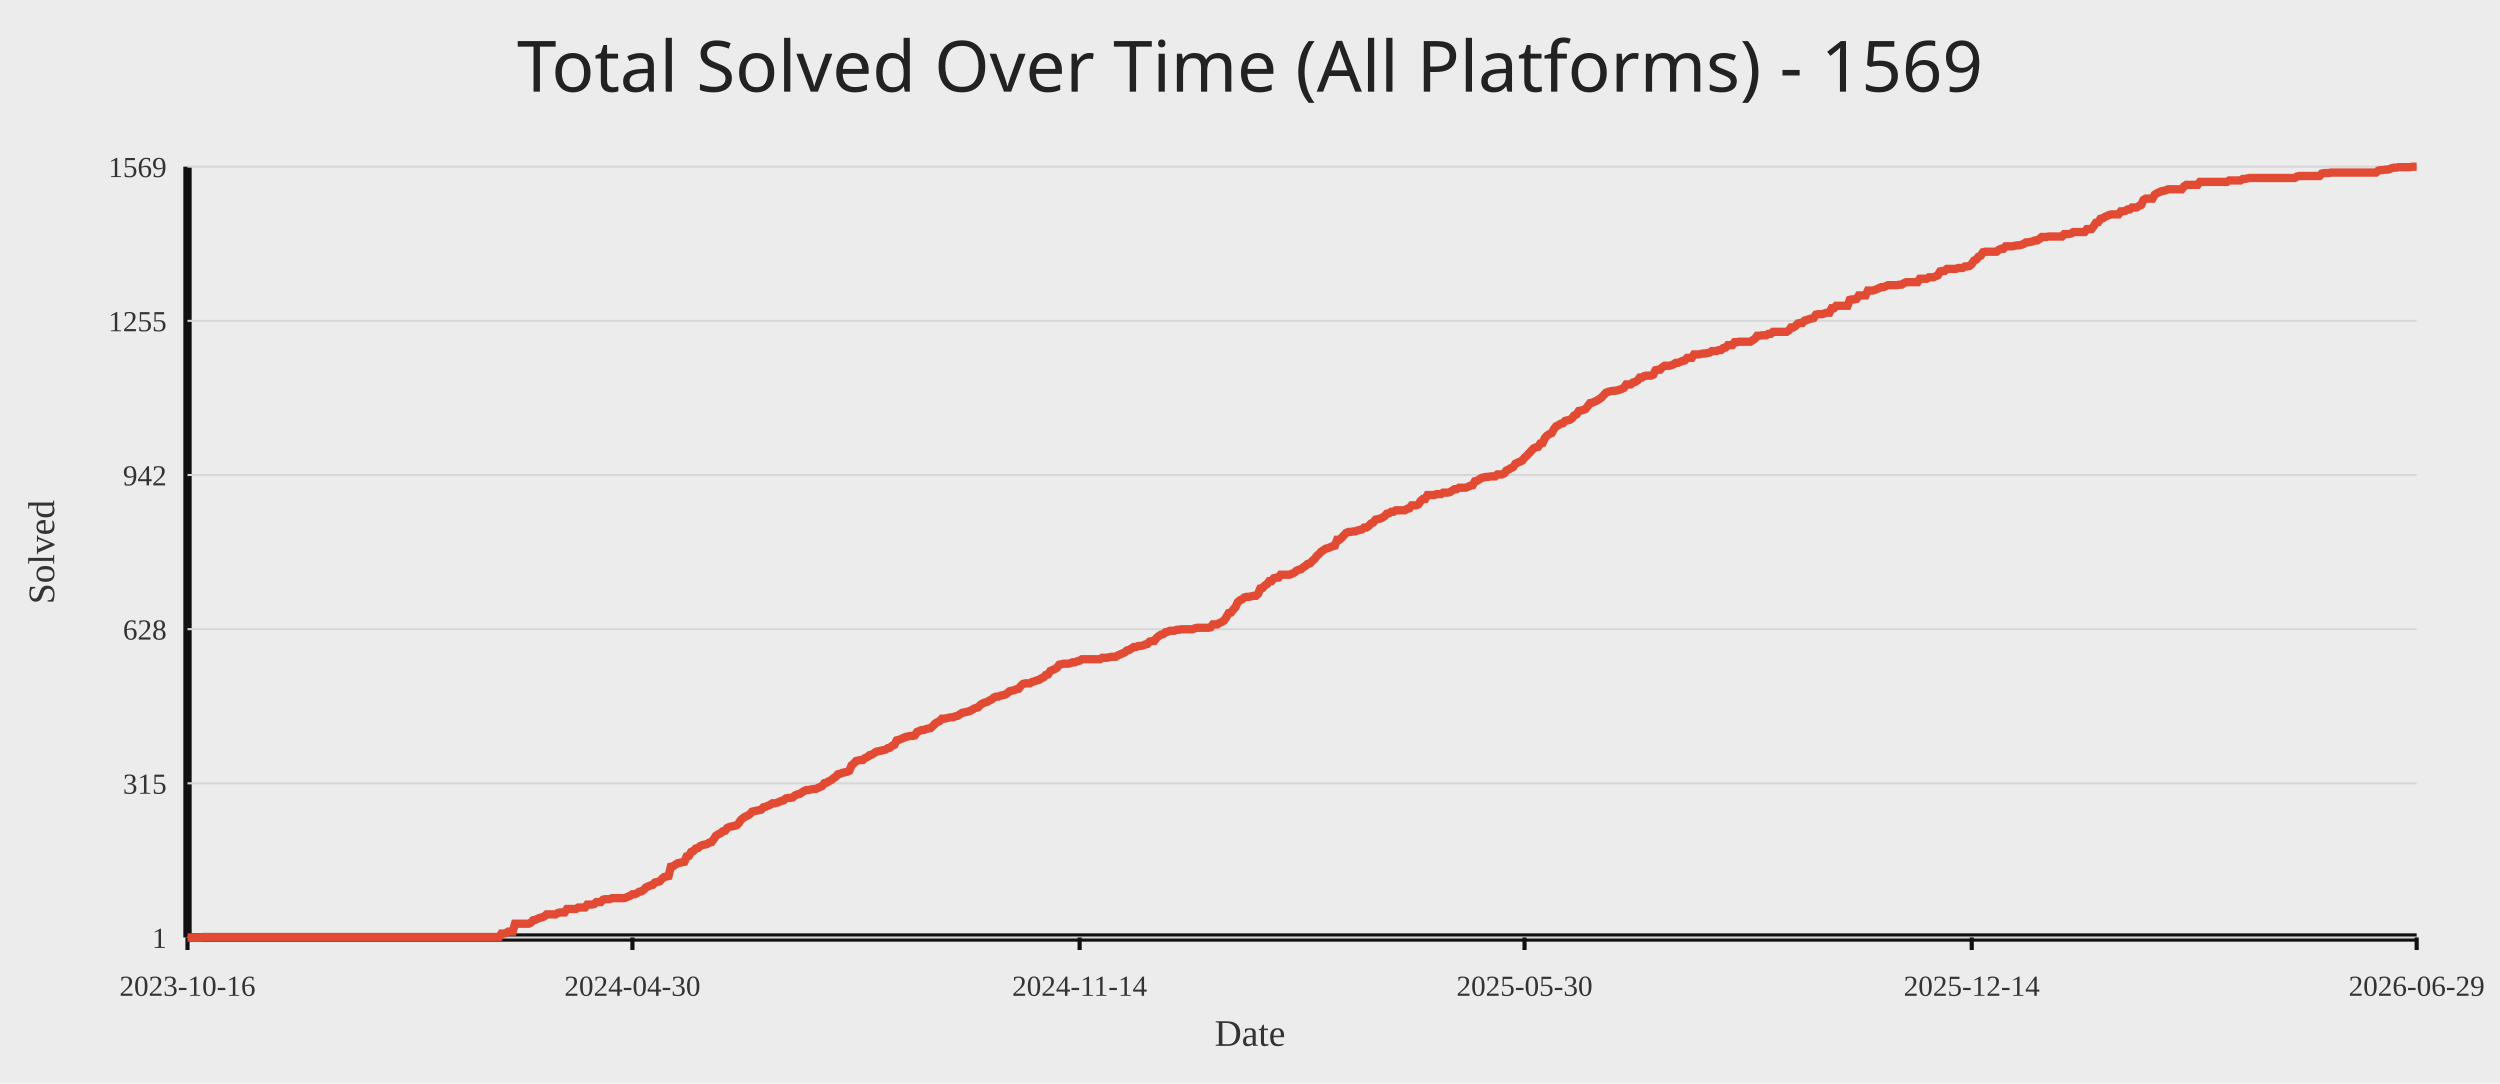
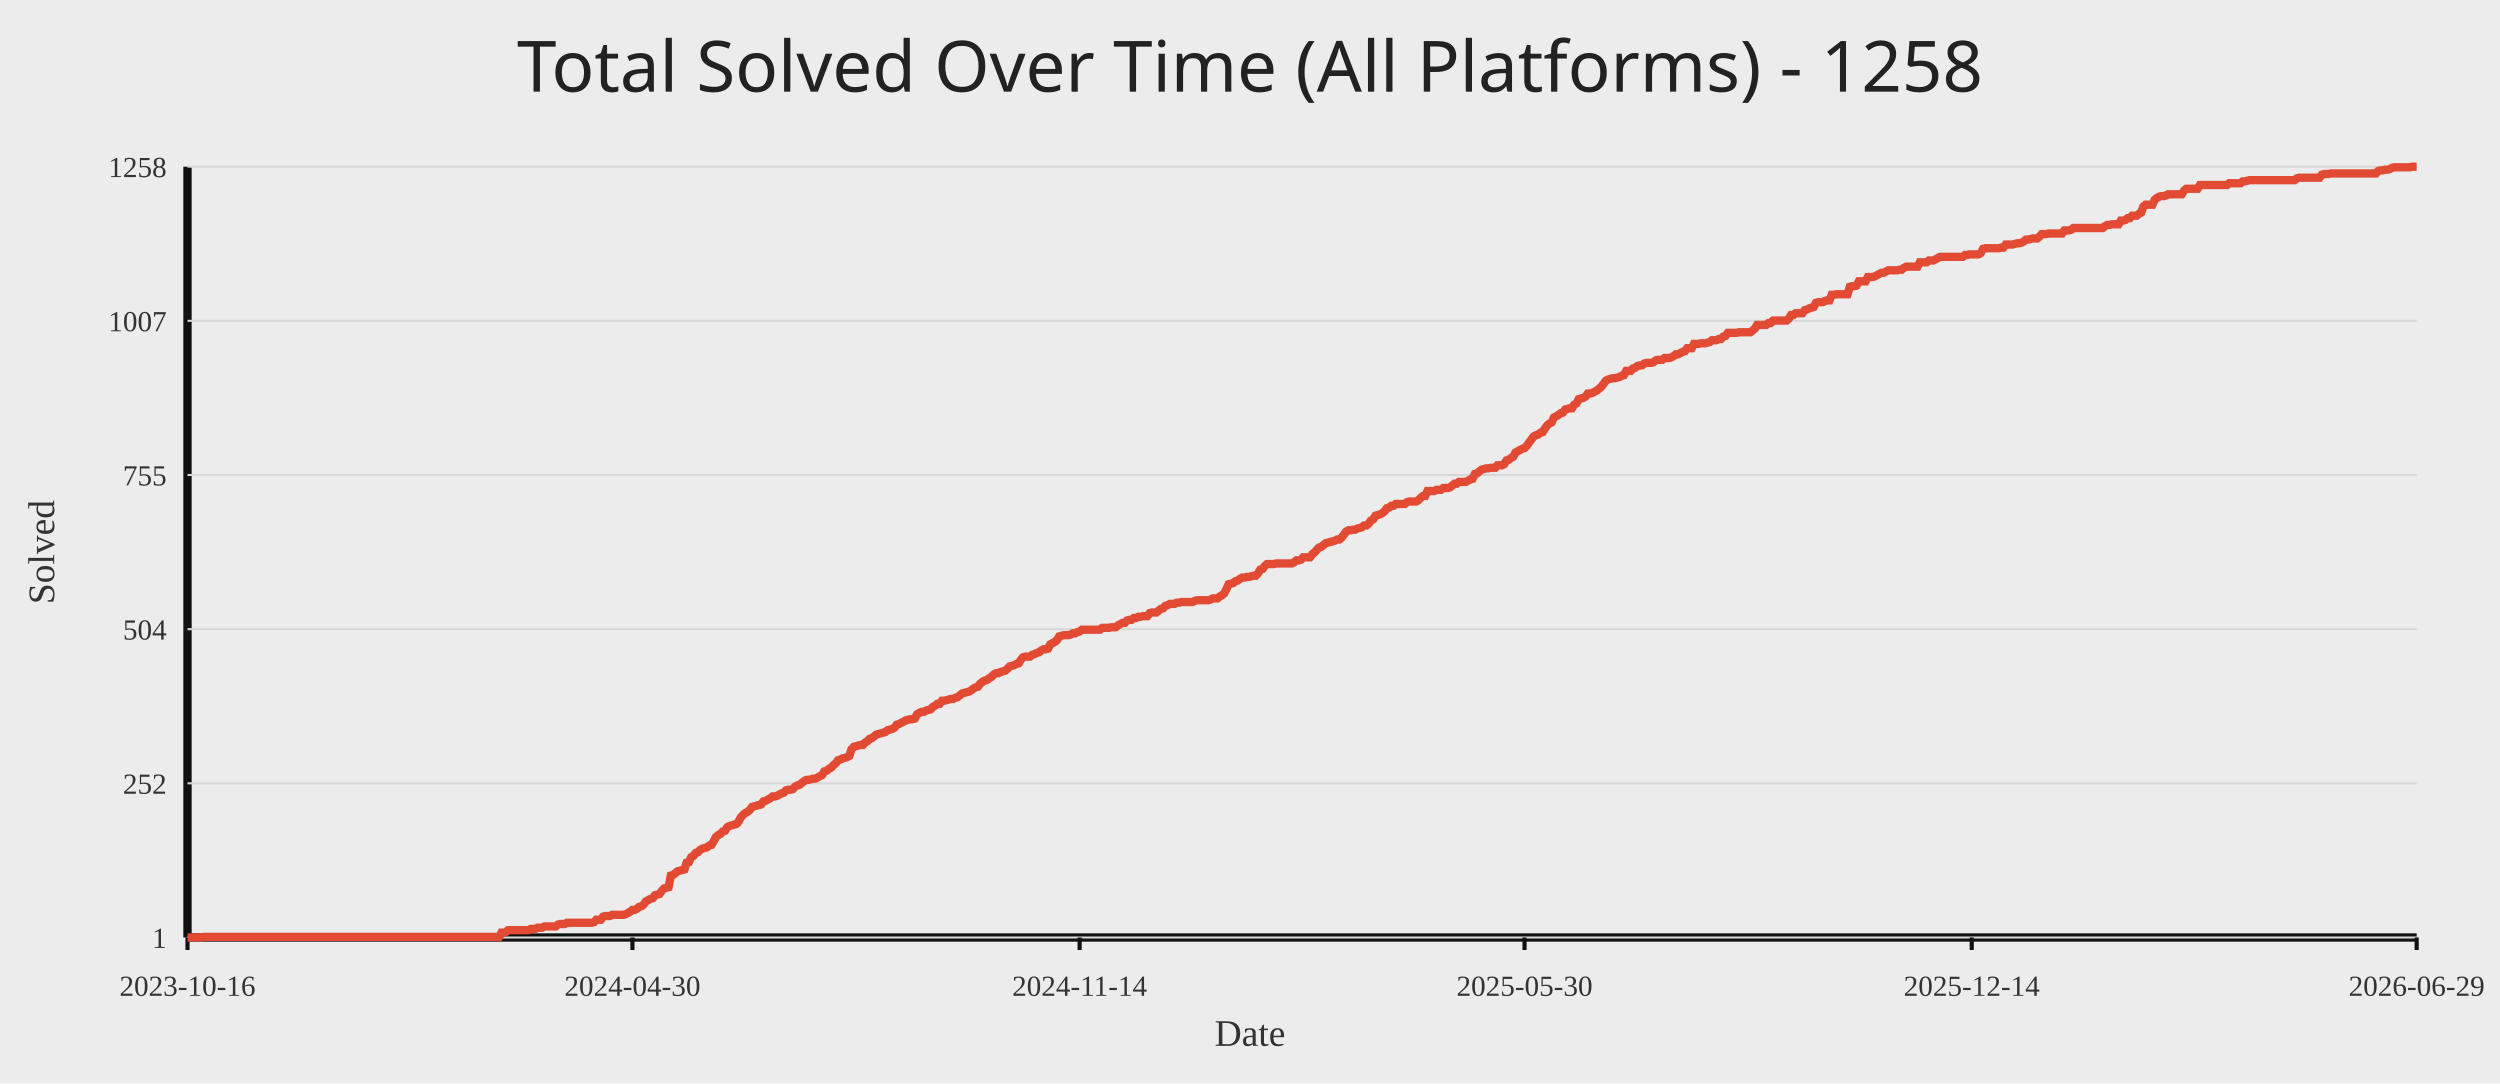
<svg xmlns="http://www.w3.org/2000/svg" width="1200" height="520">
  <rect width="100%" height="100%" fill="#ececec" />
-   <text x="50%" y="44" text-anchor="middle" fill="#222" font-size="34" font-family="Comic Sans MS, Segoe UI">Total Solved Over Time (All Platforms) - 1569</text>
+   <text x="50%" y="44" text-anchor="middle" fill="#222" font-size="34" font-family="Comic Sans MS, Segoe UI">Total Solved Over Time (All Platforms) - 1258</text>
  <line x1="90" y1="450" x2="1160" y2="450" stroke="#111" stroke-width="4" />
  <line x1="90" y1="80" x2="90" y2="450" stroke="#111" stroke-width="4" />
  <line x1="90" y1="450.00" x2="1160" y2="450.00" stroke="#d7d7d7" stroke-width="1" />
  <text x="80" y="455.00" text-anchor="end" fill="#333" font-size="14">1</text>
  <line x1="90" y1="376.00" x2="1160" y2="376.00" stroke="#d7d7d7" stroke-width="1" />
-   <text x="80" y="381.00" text-anchor="end" fill="#333" font-size="14">315</text>
+   <text x="80" y="381.00" text-anchor="end" fill="#333" font-size="14">252</text>
  <line x1="90" y1="302.00" x2="1160" y2="302.00" stroke="#d7d7d7" stroke-width="1" />
-   <text x="80" y="307.00" text-anchor="end" fill="#333" font-size="14">628</text>
+   <text x="80" y="307.00" text-anchor="end" fill="#333" font-size="14">504</text>
  <line x1="90" y1="228.00" x2="1160" y2="228.00" stroke="#d7d7d7" stroke-width="1" />
-   <text x="80" y="233.00" text-anchor="end" fill="#333" font-size="14">942</text>
+   <text x="80" y="233.00" text-anchor="end" fill="#333" font-size="14">755</text>
  <line x1="90" y1="154.00" x2="1160" y2="154.00" stroke="#d7d7d7" stroke-width="1" />
-   <text x="80" y="159.00" text-anchor="end" fill="#333" font-size="14">1255</text>
+   <text x="80" y="159.00" text-anchor="end" fill="#333" font-size="14">1007</text>
  <line x1="90" y1="80.00" x2="1160" y2="80.00" stroke="#d7d7d7" stroke-width="1" />
-   <text x="80" y="85.00" text-anchor="end" fill="#333" font-size="14">1569</text>
+   <text x="80" y="85.00" text-anchor="end" fill="#333" font-size="14">1258</text>
  <line x1="90.00" y1="450" x2="90.00" y2="456" stroke="#111" stroke-width="2" />
  <text x="90.00" y="478" text-anchor="middle" fill="#333" font-size="14">2023-10-16</text>
  <line x1="303.57" y1="450" x2="303.57" y2="456" stroke="#111" stroke-width="2" />
  <text x="303.57" y="478" text-anchor="middle" fill="#333" font-size="14">2024-04-30</text>
  <line x1="518.22" y1="450" x2="518.22" y2="456" stroke="#111" stroke-width="2" />
  <text x="518.22" y="478" text-anchor="middle" fill="#333" font-size="14">2024-11-14</text>
  <line x1="731.78" y1="450" x2="731.78" y2="456" stroke="#111" stroke-width="2" />
  <text x="731.78" y="478" text-anchor="middle" fill="#333" font-size="14">2025-05-30</text>
  <line x1="946.43" y1="450" x2="946.43" y2="456" stroke="#111" stroke-width="2" />
  <text x="946.43" y="478" text-anchor="middle" fill="#333" font-size="14">2025-12-14</text>
  <line x1="1160.00" y1="450" x2="1160.00" y2="456" stroke="#111" stroke-width="2" />
  <text x="1160.00" y="478" text-anchor="middle" fill="#333" font-size="14">2026-06-29</text>
-   <polyline fill="none" stroke="#e24a33" stroke-width="4" points="90.00,450.00 91.08,450.00 92.17,450.00 93.25,450.00 94.34,450.00 95.42,450.00 96.50,450.00 97.59,449.76 98.67,449.76 99.76,449.76 100.84,449.76 101.93,449.76 103.01,449.76 104.09,449.76 105.18,449.76 106.26,449.76 107.35,449.76 108.43,449.76 109.51,449.76 110.60,449.76 111.68,449.76 112.77,449.76 113.85,449.76 114.93,449.76 116.02,449.76 117.10,449.76 118.19,449.76 119.27,449.76 120.35,449.76 121.44,449.76 122.52,449.76 123.61,449.76 124.69,449.76 125.78,449.76 126.86,449.76 127.94,449.76 129.03,449.76 130.11,449.76 131.20,449.76 132.28,449.76 133.36,449.76 134.45,449.76 135.53,449.76 136.62,449.76 137.70,449.76 138.78,449.76 139.87,449.76 140.95,449.76 142.04,449.76 143.12,449.76 144.20,449.76 145.29,449.76 146.37,449.76 147.46,449.76 148.54,449.76 149.63,449.76 150.71,449.76 151.79,449.76 152.88,449.76 153.96,449.76 155.05,449.76 156.13,449.76 157.21,449.76 158.30,449.76 159.38,449.76 160.47,449.76 161.55,449.76 162.63,449.76 163.72,449.76 164.80,449.76 165.89,449.76 166.97,449.76 168.05,449.76 169.14,449.76 170.22,449.76 171.31,449.76 172.39,449.76 173.48,449.76 174.56,449.76 175.64,449.76 176.73,449.76 177.81,449.76 178.90,449.76 179.98,449.76 181.06,449.76 182.15,449.76 183.23,449.76 184.32,449.76 185.40,449.76 186.48,449.76 187.57,449.76 188.65,449.76 189.74,449.76 190.82,449.76 191.90,449.76 192.99,449.76 194.07,449.76 195.16,449.76 196.24,449.76 197.33,449.76 198.41,449.76 199.49,449.76 200.58,449.76 201.66,449.76 202.75,449.76 203.83,449.76 204.91,449.76 206.00,449.76 207.08,449.76 208.17,449.76 209.25,449.76 210.33,449.76 211.42,449.76 212.50,449.76 213.59,449.76 214.67,449.76 215.75,449.76 216.84,449.76 217.92,449.76 219.01,449.76 220.09,449.76 221.18,449.76 222.26,449.76 223.34,449.76 224.43,449.76 225.51,449.76 226.60,449.76 227.68,449.76 228.76,449.76 229.85,449.76 230.93,449.76 232.02,449.76 233.10,449.76 234.18,449.76 235.27,449.76 236.35,449.76 237.44,449.76 238.52,449.76 239.60,449.76 240.69,448.11 241.77,448.11 242.86,447.88 243.94,447.17 245.03,447.17 246.11,447.17 247.19,443.39 248.28,443.39 249.36,443.39 250.45,443.39 251.53,443.39 252.61,443.39 253.70,443.39 254.78,442.92 255.87,441.74 256.95,441.51 258.03,441.03 259.12,440.56 260.20,440.33 261.29,439.85 262.37,438.91 263.45,438.91 264.54,438.91 265.62,438.91 266.71,438.91 267.79,438.20 268.88,437.97 269.96,437.97 271.04,437.97 272.13,436.31 273.21,436.31 274.30,436.31 275.38,436.31 276.46,436.31 277.55,435.61 278.63,435.61 279.72,435.61 280.80,435.61 281.88,434.19 282.97,434.19 284.05,434.19 285.14,433.95 286.22,433.01 287.30,433.01 288.39,433.01 289.47,431.83 290.56,431.59 291.64,431.59 292.73,431.59 293.81,431.12 294.89,431.12 295.98,431.12 297.06,431.12 298.15,431.12 299.23,431.12 300.31,430.89 301.40,430.41 302.48,429.94 303.57,429.23 304.65,429.23 305.73,428.76 306.82,428.05 307.90,427.82 308.99,427.11 310.07,425.93 311.16,425.46 312.24,424.99 313.32,424.75 314.41,423.57 315.49,423.34 316.58,423.10 317.66,421.92 318.74,420.98 319.83,420.74 320.91,420.50 322.00,416.02 323.08,415.78 324.16,415.08 325.25,414.37 326.33,414.13 327.42,413.90 328.50,413.66 329.58,411.07 330.67,410.83 331.75,408.94 332.84,408.47 333.92,407.29 335.01,407.05 336.09,406.11 337.17,405.64 338.26,405.40 339.34,405.17 340.43,404.46 341.51,404.22 342.59,402.81 343.68,401.15 344.76,400.45 345.85,399.97 346.93,399.03 348.01,398.79 349.10,397.38 350.18,396.91 351.27,396.67 352.35,396.43 353.43,396.20 354.52,395.26 355.60,393.60 356.69,392.66 357.77,391.95 358.86,391.48 359.94,390.77 361.02,389.59 362.11,389.36 363.19,389.12 364.28,388.88 365.36,388.65 366.44,387.47 367.53,387.23 368.61,386.76 369.70,386.29 370.78,385.58 371.86,385.58 372.95,385.34 374.03,384.87 375.12,384.40 376.20,384.16 377.28,383.22 378.37,382.98 379.45,382.98 380.54,382.75 381.62,381.80 382.71,381.33 383.79,381.10 384.87,380.39 385.96,379.68 387.04,379.21 388.13,379.21 389.21,378.97 390.29,378.74 391.38,378.74 392.46,378.27 393.55,377.79 394.63,377.32 395.71,375.91 396.80,375.67 397.88,374.96 398.97,374.49 400.05,373.55 401.13,372.84 402.22,371.66 403.30,371.42 404.39,370.95 405.47,370.71 406.56,370.48 407.64,370.01 408.72,367.41 409.81,366.47 410.89,365.29 411.98,365.05 413.06,364.82 414.14,364.82 415.23,363.87 416.31,363.40 417.40,362.46 418.48,362.22 419.56,361.51 420.65,360.80 421.73,360.57 422.82,360.33 423.90,360.10 424.98,359.86 426.07,359.15 427.15,358.92 428.24,357.97 429.32,357.50 430.41,355.38 431.49,355.14 432.57,354.67 433.66,354.20 434.74,353.72 435.83,353.49 436.91,353.25 437.99,353.25 439.08,353.02 440.16,351.36 441.25,350.89 442.33,350.42 443.41,350.42 444.50,349.95 445.58,349.71 446.67,349.48 447.75,348.53 448.83,347.35 449.92,346.65 451.00,346.17 452.09,344.99 453.17,344.99 454.26,344.76 455.34,344.52 456.42,344.29 457.51,344.29 458.59,343.81 459.68,343.58 460.76,342.87 461.84,342.16 462.93,341.93 464.01,341.69 465.10,341.45 466.18,340.98 467.26,340.27 468.35,339.80 469.43,339.57 470.52,338.39 471.60,337.68 472.68,337.21 473.77,336.97 474.85,336.26 475.94,335.79 477.02,334.85 478.11,334.38 479.19,334.38 480.27,333.90 481.36,333.67 482.44,333.43 483.53,332.72 484.61,331.78 485.69,331.54 486.78,331.31 487.86,330.84 488.95,330.60 490.03,329.18 491.11,328.24 492.20,328.00 493.28,328.00 494.37,328.00 495.45,327.30 496.53,327.06 497.62,326.59 498.70,326.35 499.79,325.64 500.87,325.17 501.96,323.99 503.04,323.76 504.12,322.10 505.21,321.63 506.29,321.16 507.38,320.45 508.46,319.04 509.54,318.80 510.63,318.57 511.71,318.57 512.80,318.57 513.88,318.33 514.96,317.86 516.05,317.86 517.13,317.39 518.22,317.15 519.30,316.44 520.39,316.44 521.47,316.44 522.55,316.44 523.64,316.44 524.72,316.44 525.81,316.44 526.89,316.44 527.97,316.44 529.06,315.73 530.14,315.73 531.23,315.73 532.31,315.50 533.39,315.26 534.48,315.26 535.56,315.26 536.65,314.55 537.73,314.08 538.81,313.61 539.90,313.14 540.98,312.19 542.07,311.96 543.15,311.25 544.24,310.54 545.32,310.54 546.40,310.07 547.49,310.07 548.57,309.83 549.66,309.36 550.74,309.13 551.82,307.95 552.91,307.71 553.99,307.71 555.08,306.29 556.16,305.35 557.24,304.64 558.33,304.41 559.41,303.46 560.50,303.23 561.58,302.76 562.66,302.76 563.75,302.76 564.83,302.28 565.92,302.28 567.00,302.05 568.09,302.05 569.17,302.05 570.25,302.05 571.34,302.05 572.42,302.05 573.51,301.58 574.59,301.34 575.67,301.34 576.76,301.34 577.84,301.34 578.93,301.34 580.01,301.34 581.09,301.10 582.18,299.69 583.26,299.69 584.35,299.69 585.43,298.98 586.51,298.51 587.60,297.80 588.68,296.15 589.77,294.26 590.85,294.02 591.94,292.61 593.02,291.43 594.10,289.07 595.19,288.12 596.27,287.65 597.36,286.71 598.44,286.47 599.52,286.47 600.61,286.24 601.69,286.00 602.78,286.00 603.86,285.06 604.94,282.46 606.03,282.23 607.11,281.05 608.20,280.34 609.28,278.92 610.36,278.92 611.45,277.51 612.53,277.27 613.62,277.27 614.70,275.85 615.79,275.85 616.87,275.85 617.95,275.85 619.04,275.85 620.12,275.38 621.21,274.91 622.29,273.97 623.37,273.49 624.46,273.26 625.54,272.32 626.63,271.61 627.71,270.66 628.79,270.43 629.88,269.25 630.96,268.30 632.05,266.89 633.13,265.94 634.21,264.76 635.30,264.06 636.38,263.35 637.47,263.11 638.55,262.64 639.64,262.17 640.72,261.93 641.80,259.10 642.89,259.10 643.97,258.16 645.06,256.98 646.14,255.80 647.22,255.33 648.31,255.33 649.39,255.09 650.48,255.09 651.56,254.62 652.64,254.38 653.73,254.15 654.81,253.20 655.90,253.20 656.98,252.49 658.06,251.31 659.15,250.84 660.23,249.43 661.32,249.19 662.40,248.95 663.49,248.48 664.57,247.77 665.65,246.59 666.74,246.36 667.82,245.65 668.91,245.65 669.99,244.94 671.07,244.94 672.16,244.94 673.24,244.94 674.33,244.94 675.41,244.23 676.49,244.00 677.58,242.58 678.66,242.58 679.75,242.58 680.83,242.11 681.91,240.46 683.00,239.52 684.08,239.52 685.17,237.63 686.25,237.63 687.34,237.63 688.42,237.63 689.50,237.16 690.59,237.16 691.67,237.16 692.76,236.45 693.84,236.45 694.92,236.45 696.01,236.21 697.09,235.50 698.18,234.80 699.26,234.80 700.34,234.09 701.43,234.09 702.51,234.09 703.60,234.09 704.68,233.62 705.76,233.14 706.85,232.91 707.93,231.02 709.02,230.78 710.10,230.08 711.19,229.37 712.27,229.13 713.35,228.90 714.44,228.90 715.52,228.66 716.61,228.66 717.69,228.66 718.77,227.72 719.86,227.72 720.94,227.72 722.03,227.24 723.11,225.83 724.19,225.36 725.28,224.65 726.36,224.18 727.45,222.53 728.53,222.05 729.61,221.58 730.70,221.11 731.78,219.69 732.87,218.75 733.95,217.57 735.04,216.39 736.12,215.21 737.20,214.74 738.29,214.50 739.37,212.85 740.46,212.61 741.54,210.26 742.62,209.08 743.71,208.37 744.79,207.90 745.88,206.01 746.96,204.59 748.04,204.12 749.13,203.41 750.21,203.18 751.30,202.00 752.38,201.76 753.47,201.52 754.55,200.82 755.63,199.40 756.72,198.93 757.80,197.28 758.89,197.04 759.97,196.80 761.05,196.33 762.14,194.92 763.22,193.50 764.31,193.27 765.39,192.79 766.47,192.32 767.56,191.61 768.64,190.91 769.73,189.73 770.81,188.55 771.89,188.07 772.98,187.84 774.06,187.60 775.15,187.60 776.23,187.37 777.32,187.13 778.40,186.66 779.48,186.19 780.57,184.53 781.65,184.53 782.74,184.53 783.82,183.59 784.90,183.35 785.99,182.65 787.07,181.23 788.16,181.23 789.24,180.52 790.32,180.29 791.41,180.29 792.49,180.29 793.58,179.82 794.66,177.69 795.74,177.46 796.83,177.46 797.91,176.28 799.00,175.57 800.08,175.57 801.17,175.57 802.25,175.33 803.33,174.86 804.42,174.15 805.50,174.15 806.59,173.68 807.67,173.21 808.75,172.97 809.84,171.79 810.92,171.79 812.01,171.79 813.09,170.14 814.17,170.14 815.26,170.14 816.34,169.90 817.43,169.67 818.51,169.67 819.59,169.43 820.68,169.20 821.76,168.49 822.85,168.49 823.93,168.49 825.02,168.02 826.10,168.02 827.18,167.07 828.27,166.84 829.35,165.66 830.44,165.66 831.52,165.66 832.60,164.24 833.69,164.24 834.77,164.01 835.86,164.01 836.94,164.01 838.02,164.01 839.11,164.01 840.19,164.01 841.28,163.30 842.36,162.59 843.44,161.17 844.53,161.17 845.61,160.94 846.70,160.94 847.78,160.94 848.87,160.23 849.95,160.23 851.03,159.29 852.12,159.29 853.20,159.29 854.29,159.29 855.37,159.29 856.45,159.29 857.54,159.29 858.62,158.58 859.71,157.16 860.79,157.16 861.87,156.45 862.96,155.27 864.04,155.04 865.13,155.04 866.21,153.86 867.29,153.62 868.38,153.15 869.46,152.91 870.55,152.68 871.63,151.03 872.72,150.79 873.80,150.79 874.88,150.79 875.97,150.32 877.05,150.08 878.14,150.08 879.22,147.96 880.30,147.96 881.39,146.78 882.47,146.78 883.56,146.78 884.64,146.78 885.72,146.78 886.81,146.78 887.89,143.95 888.98,143.71 890.06,143.71 891.14,143.48 892.23,141.82 893.31,141.82 894.40,141.82 895.48,141.82 896.57,139.46 897.65,139.46 898.73,139.46 899.82,139.23 900.90,138.76 901.99,138.28 903.07,137.81 904.15,137.81 905.24,137.34 906.32,136.87 907.41,136.87 908.49,136.87 909.57,136.87 910.66,136.87 911.74,136.63 912.83,136.63 913.91,135.92 914.99,135.45 916.08,135.45 917.16,135.45 918.25,135.45 919.33,135.45 920.42,135.45 921.50,133.80 922.58,133.80 923.67,133.80 924.75,133.80 925.84,133.09 926.92,133.09 928.00,133.09 929.09,132.62 930.17,132.15 931.26,130.26 932.34,130.03 933.42,130.03 934.51,129.08 935.59,129.08 936.68,129.08 937.76,129.08 938.84,129.08 939.93,128.61 941.01,128.61 942.10,128.61 943.18,127.90 944.27,127.90 945.35,127.67 946.43,126.72 947.52,125.07 948.60,124.60 949.69,123.18 950.77,122.71 951.85,121.06 952.94,120.82 954.02,120.82 955.11,120.82 956.19,120.82 957.27,120.82 958.36,120.82 959.44,119.88 960.53,119.41 961.61,119.41 962.70,118.23 963.78,118.23 964.86,118.23 965.95,118.23 967.03,117.99 968.12,117.76 969.20,117.76 970.28,117.52 971.37,117.05 972.45,116.34 973.54,116.34 974.62,116.10 975.70,115.87 976.79,115.40 977.87,115.40 978.96,114.69 980.04,113.74 981.12,113.74 982.21,113.74 983.29,113.51 984.38,113.51 985.46,113.51 986.55,113.51 987.63,113.51 988.71,113.51 989.80,113.51 990.88,112.33 991.97,112.33 993.05,112.33 994.13,112.09 995.22,111.38 996.30,111.38 997.39,111.38 998.47,111.38 999.55,111.38 1000.64,111.38 1001.72,109.97 1002.81,109.97 1003.89,109.97 1004.97,108.55 1006.06,106.90 1007.14,106.66 1008.23,105.01 1009.31,104.78 1010.40,104.07 1011.48,103.60 1012.56,103.12 1013.65,102.89 1014.73,102.89 1015.82,102.89 1016.90,102.89 1017.98,101.47 1019.07,101.47 1020.15,101.24 1021.24,100.53 1022.32,100.53 1023.40,99.59 1024.49,99.59 1025.57,99.59 1026.66,98.88 1027.74,98.41 1028.82,96.05 1029.91,95.34 1030.99,95.34 1032.08,95.34 1033.16,95.34 1034.25,93.45 1035.33,92.74 1036.41,92.27 1037.50,91.80 1038.58,91.56 1039.67,91.33 1040.75,90.85 1041.83,90.85 1042.92,90.85 1044.00,90.85 1045.09,90.85 1046.17,90.85 1047.25,90.85 1048.34,89.44 1049.42,88.73 1050.51,88.73 1051.59,88.73 1052.67,88.73 1053.76,88.73 1054.84,88.73 1055.93,87.32 1057.01,87.32 1058.10,87.32 1059.18,87.32 1060.26,87.32 1061.35,87.32 1062.43,87.32 1063.52,87.32 1064.60,87.32 1065.68,87.32 1066.77,87.32 1067.85,87.32 1068.94,87.32 1070.02,86.61 1071.10,86.61 1072.19,86.61 1073.27,86.61 1074.36,86.61 1075.44,86.61 1076.52,85.90 1077.61,85.90 1078.69,85.66 1079.78,85.43 1080.86,85.43 1081.95,85.43 1083.03,85.43 1084.11,85.43 1085.20,85.43 1086.28,85.43 1087.37,85.43 1088.45,85.43 1089.53,85.43 1090.62,85.43 1091.70,85.43 1092.79,85.43 1093.87,85.43 1094.95,85.43 1096.04,85.43 1097.12,85.43 1098.21,85.43 1099.29,85.43 1100.37,85.43 1101.46,85.43 1102.54,84.72 1103.63,84.48 1104.71,84.48 1105.80,84.48 1106.88,84.48 1107.96,84.48 1109.05,84.48 1110.13,84.48 1111.22,84.48 1112.30,84.48 1113.38,84.48 1114.47,83.30 1115.55,83.07 1116.64,83.07 1117.72,83.07 1118.80,82.83 1119.89,82.83 1120.97,82.83 1122.06,82.83 1123.14,82.83 1124.22,82.83 1125.31,82.83 1126.39,82.83 1127.48,82.83 1128.56,82.83 1129.65,82.83 1130.73,82.83 1131.81,82.83 1132.90,82.83 1133.98,82.83 1135.07,82.83 1136.15,82.83 1137.23,82.83 1138.32,82.83 1139.40,82.83 1140.49,82.83 1141.57,81.89 1142.65,81.65 1143.74,81.65 1144.82,81.42 1145.91,81.42 1146.99,81.18 1148.07,80.71 1149.16,80.47 1150.24,80.47 1151.33,80.24 1152.41,80.24 1153.50,80.24 1154.58,80.24 1155.66,80.24 1156.75,80.24 1157.83,80.00 1158.92,80.00 1160.00,80.00" />
+   <polyline fill="none" stroke="#e24a33" stroke-width="4" points="90.00,450.00 91.08,450.00 92.17,450.00 93.25,450.00 94.34,450.00 95.42,450.00 96.50,450.00 97.59,449.71 98.67,449.71 99.76,449.71 100.84,449.71 101.93,449.71 103.01,449.71 104.09,449.71 105.18,449.71 106.26,449.71 107.35,449.71 108.43,449.71 109.51,449.71 110.60,449.71 111.68,449.71 112.77,449.71 113.85,449.71 114.93,449.71 116.02,449.71 117.10,449.71 118.19,449.71 119.27,449.71 120.35,449.71 121.44,449.71 122.52,449.71 123.61,449.71 124.69,449.71 125.78,449.71 126.86,449.71 127.94,449.71 129.03,449.71 130.11,449.71 131.20,449.71 132.28,449.71 133.36,449.71 134.45,449.71 135.53,449.71 136.62,449.71 137.70,449.71 138.78,449.71 139.87,449.71 140.95,449.71 142.04,449.71 143.12,449.71 144.20,449.71 145.29,449.71 146.37,449.71 147.46,449.71 148.54,449.71 149.63,449.71 150.71,449.71 151.79,449.71 152.88,449.71 153.96,449.71 155.05,449.71 156.13,449.71 157.21,449.71 158.30,449.71 159.38,449.71 160.47,449.71 161.55,449.71 162.63,449.71 163.72,449.71 164.80,449.71 165.89,449.71 166.97,449.71 168.05,449.71 169.14,449.71 170.22,449.71 171.31,449.71 172.39,449.71 173.48,449.71 174.56,449.71 175.64,449.71 176.73,449.71 177.81,449.71 178.90,449.71 179.98,449.71 181.06,449.71 182.15,449.71 183.23,449.71 184.32,449.71 185.40,449.71 186.48,449.71 187.57,449.71 188.65,449.71 189.74,449.71 190.82,449.71 191.90,449.71 192.99,449.71 194.07,449.71 195.16,449.71 196.24,449.71 197.33,449.71 198.41,449.71 199.49,449.71 200.58,449.71 201.66,449.71 202.75,449.71 203.83,449.71 204.91,449.71 206.00,449.71 207.08,449.71 208.17,449.71 209.25,449.71 210.33,449.71 211.42,449.71 212.50,449.71 213.59,449.71 214.67,449.71 215.75,449.71 216.84,449.71 217.92,449.71 219.01,449.71 220.09,449.71 221.18,449.71 222.26,449.71 223.34,449.71 224.43,449.71 225.51,449.71 226.60,449.71 227.68,449.71 228.76,449.71 229.85,449.71 230.93,449.71 232.02,449.71 233.10,449.71 234.18,449.71 235.27,449.71 236.35,449.71 237.44,449.71 238.52,449.71 239.60,449.71 240.69,447.65 241.77,447.65 242.86,447.35 243.94,446.47 245.03,446.47 246.11,446.47 247.19,446.47 248.28,446.47 249.36,446.47 250.45,446.47 251.53,446.47 252.61,446.47 253.70,446.47 254.78,445.88 255.87,445.88 256.95,445.88 258.03,445.29 259.12,445.29 260.20,445.29 261.29,444.70 262.37,444.70 263.45,444.70 264.54,444.70 265.62,444.70 266.71,444.70 267.79,443.82 268.88,443.52 269.96,443.52 271.04,443.52 272.13,442.94 273.21,442.94 274.30,442.94 275.38,442.94 276.46,442.94 277.55,442.94 278.63,442.94 279.72,442.94 280.80,442.94 281.88,442.94 282.97,442.94 284.05,442.94 285.14,442.64 286.22,441.46 287.30,441.46 288.39,441.46 289.47,439.99 290.56,439.70 291.64,439.70 292.73,439.70 293.81,439.11 294.89,439.11 295.98,439.11 297.06,439.11 298.15,439.11 299.23,439.11 300.31,438.81 301.40,438.23 302.48,437.64 303.57,436.75 304.65,436.75 305.73,436.17 306.82,435.28 307.90,434.99 308.99,434.11 310.07,432.63 311.16,432.04 312.24,431.46 313.32,431.16 314.41,429.69 315.49,429.40 316.58,429.10 317.66,427.63 318.74,426.45 319.83,426.16 320.91,425.86 322.00,420.27 323.08,419.98 324.16,419.09 325.25,418.21 326.33,417.92 327.42,417.62 328.50,417.33 329.58,414.09 330.67,413.79 331.75,411.44 332.84,410.85 333.92,409.38 335.01,409.09 336.09,407.91 337.17,407.32 338.26,407.02 339.34,406.73 340.43,405.85 341.51,405.55 342.59,403.79 343.68,401.73 344.76,400.84 345.85,400.25 346.93,399.08 348.01,398.78 349.10,397.02 350.18,396.43 351.27,396.13 352.35,395.84 353.43,395.54 354.52,394.37 355.60,392.31 356.69,391.13 357.77,390.25 358.86,389.66 359.94,388.77 361.02,387.30 362.11,387.01 363.19,386.71 364.28,386.42 365.36,386.13 366.44,384.65 367.53,384.36 368.61,383.77 369.70,383.18 370.78,382.30 371.86,382.30 372.95,382.00 374.03,381.42 375.12,380.83 376.20,380.53 377.28,379.36 378.37,379.06 379.45,379.06 380.54,378.77 381.62,377.59 382.71,377.00 383.79,376.71 384.87,375.82 385.96,374.94 387.04,374.35 388.13,374.35 389.21,374.06 390.29,373.76 391.38,373.76 392.46,373.17 393.55,372.59 394.63,372.00 395.71,370.23 396.80,369.94 397.88,369.05 398.97,368.46 400.05,367.29 401.13,366.40 402.22,364.93 403.30,364.64 404.39,364.05 405.47,363.75 406.56,363.46 407.64,362.87 408.72,359.63 409.81,358.46 410.89,358.16 411.98,357.87 413.06,357.57 414.14,357.57 415.23,356.40 416.31,355.81 417.40,354.63 418.48,354.34 419.56,353.45 420.65,352.57 421.73,352.28 422.82,351.98 423.90,351.69 424.98,351.39 426.07,350.51 427.15,350.21 428.24,349.92 429.32,349.33 430.41,347.86 431.49,347.57 432.57,346.98 433.66,346.39 434.74,345.80 435.83,345.51 436.91,345.21 437.99,345.21 439.08,344.92 440.16,342.86 441.25,342.27 442.33,341.68 443.41,341.68 444.50,341.09 445.58,340.80 446.67,340.50 447.75,339.32 448.83,338.74 449.92,337.85 451.00,337.85 452.09,336.38 453.17,336.38 454.26,336.09 455.34,335.79 456.42,335.50 457.51,335.50 458.59,334.91 459.68,334.61 460.76,333.73 461.84,332.85 462.93,332.55 464.01,332.26 465.10,331.96 466.18,331.38 467.26,330.49 468.35,329.90 469.43,329.61 470.52,328.14 471.60,327.26 472.68,326.67 473.77,326.37 474.85,325.49 475.94,324.90 477.02,323.72 478.11,323.13 479.19,323.13 480.27,322.55 481.36,322.25 482.44,321.96 483.53,321.07 484.61,319.90 485.69,319.60 486.78,319.31 487.86,318.72 488.95,318.42 490.03,316.66 491.11,315.48 492.20,315.19 493.28,315.19 494.37,315.19 495.45,314.30 496.53,314.01 497.62,313.42 498.70,313.13 499.79,312.24 500.87,311.65 501.96,311.65 503.04,311.36 504.12,309.30 505.21,308.71 506.29,308.12 507.38,307.24 508.46,305.47 509.54,305.18 510.63,304.88 511.71,304.88 512.80,304.88 513.88,304.59 514.96,304.00 516.05,304.00 517.13,303.41 518.22,303.12 519.30,302.24 520.39,302.24 521.47,302.24 522.55,302.24 523.64,302.24 524.72,302.24 525.81,302.24 526.89,302.24 527.97,302.24 529.06,301.35 530.14,301.35 531.23,301.35 532.31,301.35 533.39,301.06 534.48,301.06 535.56,301.06 536.65,300.18 537.73,299.59 538.81,299.00 539.90,299.00 540.98,297.82 542.07,297.53 543.15,297.53 544.24,296.64 545.32,296.64 546.40,296.05 547.49,296.05 548.57,295.76 549.66,295.76 550.74,295.76 551.82,294.29 552.91,293.99 553.99,293.99 555.08,293.99 556.16,293.11 557.24,292.23 558.33,291.93 559.41,290.76 560.50,290.46 561.58,289.87 562.66,289.87 563.75,289.87 564.83,289.28 565.92,289.28 567.00,288.99 568.09,288.99 569.17,288.99 570.25,288.99 571.34,288.99 572.42,288.99 573.51,288.40 574.59,288.11 575.67,288.11 576.76,288.11 577.84,288.11 578.93,288.11 580.01,288.11 581.09,287.81 582.18,287.22 583.26,287.22 584.35,287.22 585.43,286.34 586.51,285.75 587.60,284.87 588.68,282.81 589.77,280.45 590.85,280.16 591.94,279.86 593.02,278.98 594.10,278.69 595.19,277.80 596.27,277.22 597.36,277.22 598.44,276.92 599.52,276.92 600.61,276.63 601.69,276.33 602.78,276.33 603.86,275.16 604.94,273.39 606.03,273.09 607.11,271.62 608.20,270.74 609.28,270.74 610.36,270.74 611.45,270.74 612.53,270.45 613.62,270.45 614.70,270.45 615.79,270.45 616.87,270.45 617.95,270.45 619.04,270.45 620.12,270.45 621.21,269.86 622.29,268.97 623.37,268.97 624.46,268.68 625.54,267.50 626.63,267.50 627.71,267.50 628.79,267.50 629.88,266.03 630.96,265.15 632.05,263.97 633.13,262.79 634.21,262.50 635.30,261.61 636.38,260.73 637.47,260.44 638.55,260.14 639.64,259.85 640.72,259.55 641.80,258.97 642.89,258.97 643.97,258.08 645.06,256.61 646.14,255.14 647.22,254.55 648.31,254.55 649.39,254.26 650.48,254.26 651.56,253.67 652.64,253.37 653.73,253.08 654.81,252.20 655.90,252.20 656.98,251.31 658.06,249.84 659.15,249.25 660.23,247.49 661.32,247.19 662.40,246.90 663.49,246.31 664.57,245.43 665.65,243.95 666.74,243.66 667.82,242.78 668.91,242.78 669.99,241.89 671.07,241.89 672.16,241.89 673.24,241.89 674.33,241.89 675.41,241.01 676.49,240.72 677.58,240.72 678.66,240.72 679.75,240.72 680.83,240.13 681.91,238.95 683.00,238.07 684.08,238.07 685.17,235.71 686.25,235.71 687.34,235.71 688.42,235.71 689.50,235.12 690.59,235.12 691.67,235.12 692.76,234.24 693.84,234.24 694.92,234.24 696.01,233.95 697.09,233.06 698.18,232.18 699.26,232.18 700.34,231.30 701.43,231.30 702.51,231.30 703.60,231.30 704.68,230.71 705.76,230.12 706.85,229.82 707.93,227.47 709.02,227.18 710.10,226.29 711.19,225.41 712.27,225.12 713.35,224.82 714.44,224.82 715.52,224.53 716.61,224.53 717.69,224.53 718.77,223.35 719.86,223.35 720.94,223.35 722.03,222.76 723.11,220.99 724.19,220.70 725.28,219.82 726.36,219.23 727.45,217.17 728.53,216.58 729.61,215.99 730.70,215.40 731.78,215.11 732.87,213.93 733.95,212.46 735.04,210.99 736.12,209.51 737.20,208.93 738.29,208.63 739.37,207.75 740.46,207.45 741.54,205.69 742.62,204.22 743.71,203.33 744.79,202.74 745.88,200.39 746.96,199.80 748.04,199.21 749.13,198.33 750.21,198.04 751.30,196.56 752.38,196.27 753.47,195.97 754.55,195.97 755.63,194.21 756.72,193.62 757.80,191.56 758.89,191.26 759.97,190.97 761.05,190.38 762.14,188.91 763.22,188.91 764.31,188.62 765.39,188.03 766.47,187.44 767.56,186.56 768.64,185.67 769.73,184.20 770.81,182.73 771.89,182.14 772.98,181.85 774.06,181.55 775.15,181.55 776.23,181.26 777.32,180.96 778.40,180.37 779.48,180.08 780.57,178.02 781.65,178.02 782.74,178.02 783.82,176.84 784.90,176.55 785.99,175.66 787.07,175.37 788.16,175.37 789.24,174.49 790.32,174.19 791.41,174.19 792.49,174.19 793.58,173.90 794.66,173.02 795.74,172.72 796.83,172.72 797.91,172.72 799.00,171.84 800.08,171.84 801.17,171.84 802.25,171.54 803.33,170.95 804.42,170.07 805.50,170.07 806.59,169.48 807.67,168.89 808.75,168.60 809.84,167.13 810.92,167.13 812.01,167.13 813.09,165.07 814.17,165.07 815.26,165.07 816.34,164.77 817.43,164.77 818.51,164.77 819.59,164.48 820.68,164.18 821.76,163.30 822.85,163.30 823.93,163.30 825.02,162.71 826.10,162.71 827.18,161.54 828.27,161.24 829.35,159.77 830.44,159.77 831.52,159.77 832.60,159.77 833.69,159.77 834.77,159.47 835.86,159.47 836.94,159.47 838.02,159.47 839.11,159.47 840.19,159.47 841.28,158.59 842.36,157.71 843.44,155.94 844.53,155.94 845.61,155.94 846.70,155.94 847.78,155.94 848.87,155.06 849.95,155.06 851.03,153.88 852.12,153.88 853.20,153.88 854.29,153.88 855.37,153.88 856.45,153.88 857.54,153.88 858.62,153.00 859.71,151.23 860.79,151.23 861.87,150.35 862.96,150.35 864.04,150.35 865.13,150.35 866.21,148.88 867.29,148.58 868.38,148.00 869.46,147.70 870.55,147.41 871.63,145.35 872.72,145.05 873.80,145.05 874.88,145.05 875.97,144.46 877.05,144.17 878.14,144.17 879.22,141.52 880.30,141.52 881.39,141.23 882.47,141.23 883.56,141.23 884.64,141.23 885.72,141.23 886.81,141.23 887.89,137.69 888.98,137.40 890.06,137.40 891.14,137.10 892.23,135.04 893.31,135.04 894.40,135.04 895.48,135.04 896.57,132.98 897.65,132.98 898.73,132.98 899.82,132.69 900.90,132.10 901.99,131.51 903.07,130.92 904.15,130.92 905.24,130.33 906.32,129.75 907.41,129.75 908.49,129.75 909.57,129.75 910.66,129.75 911.74,129.45 912.83,129.45 913.91,128.57 914.99,127.98 916.08,127.98 917.16,127.98 918.25,127.98 919.33,127.98 920.42,127.98 921.50,125.92 922.58,125.92 923.67,125.92 924.75,125.92 925.84,125.04 926.92,125.04 928.00,125.04 929.09,124.45 930.17,123.86 931.26,123.27 932.34,123.27 933.42,123.27 934.51,123.27 935.59,123.27 936.68,123.27 937.76,123.27 938.84,123.27 939.93,123.27 941.01,123.27 942.10,123.27 943.18,122.39 944.27,122.39 945.35,122.09 946.43,122.09 947.52,122.09 948.60,122.09 949.69,122.09 950.77,121.50 951.85,119.44 952.94,119.15 954.02,119.15 955.11,119.15 956.19,119.15 957.27,119.15 958.36,119.15 959.44,119.15 960.53,118.85 961.61,118.85 962.70,117.38 963.78,117.38 964.86,117.38 965.95,117.38 967.03,117.09 968.12,116.79 969.20,116.79 970.28,116.50 971.37,115.91 972.45,115.03 973.54,115.03 974.62,114.73 975.70,114.44 976.79,114.44 977.87,114.44 978.96,113.56 980.04,112.38 981.12,112.38 982.21,112.38 983.29,112.08 984.38,112.08 985.46,112.08 986.55,112.08 987.63,112.08 988.71,112.08 989.80,112.08 990.88,110.61 991.97,110.61 993.05,110.61 994.13,110.32 995.22,109.44 996.30,109.44 997.39,109.44 998.47,109.44 999.55,109.44 1000.64,109.44 1001.72,109.44 1002.81,109.44 1003.89,109.44 1004.97,109.44 1006.06,109.44 1007.14,109.44 1008.23,109.44 1009.31,109.44 1010.40,108.55 1011.48,107.96 1012.56,107.96 1013.65,107.67 1014.73,107.67 1015.82,107.67 1016.90,107.67 1017.98,105.90 1019.07,105.90 1020.15,105.61 1021.24,104.73 1022.32,104.73 1023.40,103.55 1024.49,103.55 1025.57,103.55 1026.66,102.67 1027.74,102.08 1028.82,99.13 1029.91,98.25 1030.99,98.25 1032.08,98.25 1033.16,98.25 1034.25,95.89 1035.33,95.01 1036.41,94.42 1037.50,94.13 1038.58,94.13 1039.67,93.83 1040.75,93.25 1041.83,93.25 1042.92,93.25 1044.00,93.25 1045.09,93.25 1046.17,93.25 1047.25,93.25 1048.34,91.48 1049.42,90.60 1050.51,90.60 1051.59,90.60 1052.67,90.60 1053.76,90.60 1054.84,90.60 1055.93,88.83 1057.01,88.83 1058.10,88.83 1059.18,88.83 1060.26,88.83 1061.35,88.83 1062.43,88.83 1063.52,88.83 1064.60,88.83 1065.68,88.83 1066.77,88.83 1067.85,88.83 1068.94,88.83 1070.02,87.95 1071.10,87.95 1072.19,87.95 1073.27,87.95 1074.36,87.95 1075.44,87.95 1076.52,87.06 1077.61,87.06 1078.69,86.77 1079.78,86.48 1080.86,86.48 1081.95,86.48 1083.03,86.48 1084.11,86.48 1085.20,86.48 1086.28,86.48 1087.37,86.48 1088.45,86.48 1089.53,86.48 1090.62,86.48 1091.70,86.48 1092.79,86.48 1093.87,86.48 1094.95,86.48 1096.04,86.48 1097.12,86.48 1098.21,86.48 1099.29,86.48 1100.37,86.48 1101.46,86.48 1102.54,85.59 1103.63,85.30 1104.71,85.30 1105.80,85.30 1106.88,85.30 1107.96,85.30 1109.05,85.30 1110.13,85.30 1111.22,85.30 1112.30,85.30 1113.38,85.30 1114.47,83.83 1115.55,83.53 1116.64,83.53 1117.72,83.53 1118.80,83.24 1119.89,83.24 1120.97,83.24 1122.06,83.24 1123.14,83.24 1124.22,83.24 1125.31,83.24 1126.39,83.24 1127.48,83.24 1128.56,83.24 1129.65,83.24 1130.73,83.24 1131.81,83.24 1132.90,83.24 1133.98,83.24 1135.07,83.24 1136.15,83.24 1137.23,83.24 1138.32,83.24 1139.40,83.24 1140.49,83.24 1141.57,82.06 1142.65,81.77 1143.74,81.77 1144.82,81.47 1145.91,81.47 1146.99,81.18 1148.07,80.59 1149.16,80.29 1150.24,80.29 1151.33,80.29 1152.41,80.29 1153.50,80.29 1154.58,80.29 1155.66,80.29 1156.75,80.29 1157.83,80.00 1158.92,80.00 1160.00,80.00" />
  <text x="50%" y="502" text-anchor="middle" fill="#333" font-size="18">Date</text>
  <text x="26" y="265.00" transform="rotate(-90 26 265.00)" text-anchor="middle" fill="#333" font-size="18">Solved</text>
</svg>
